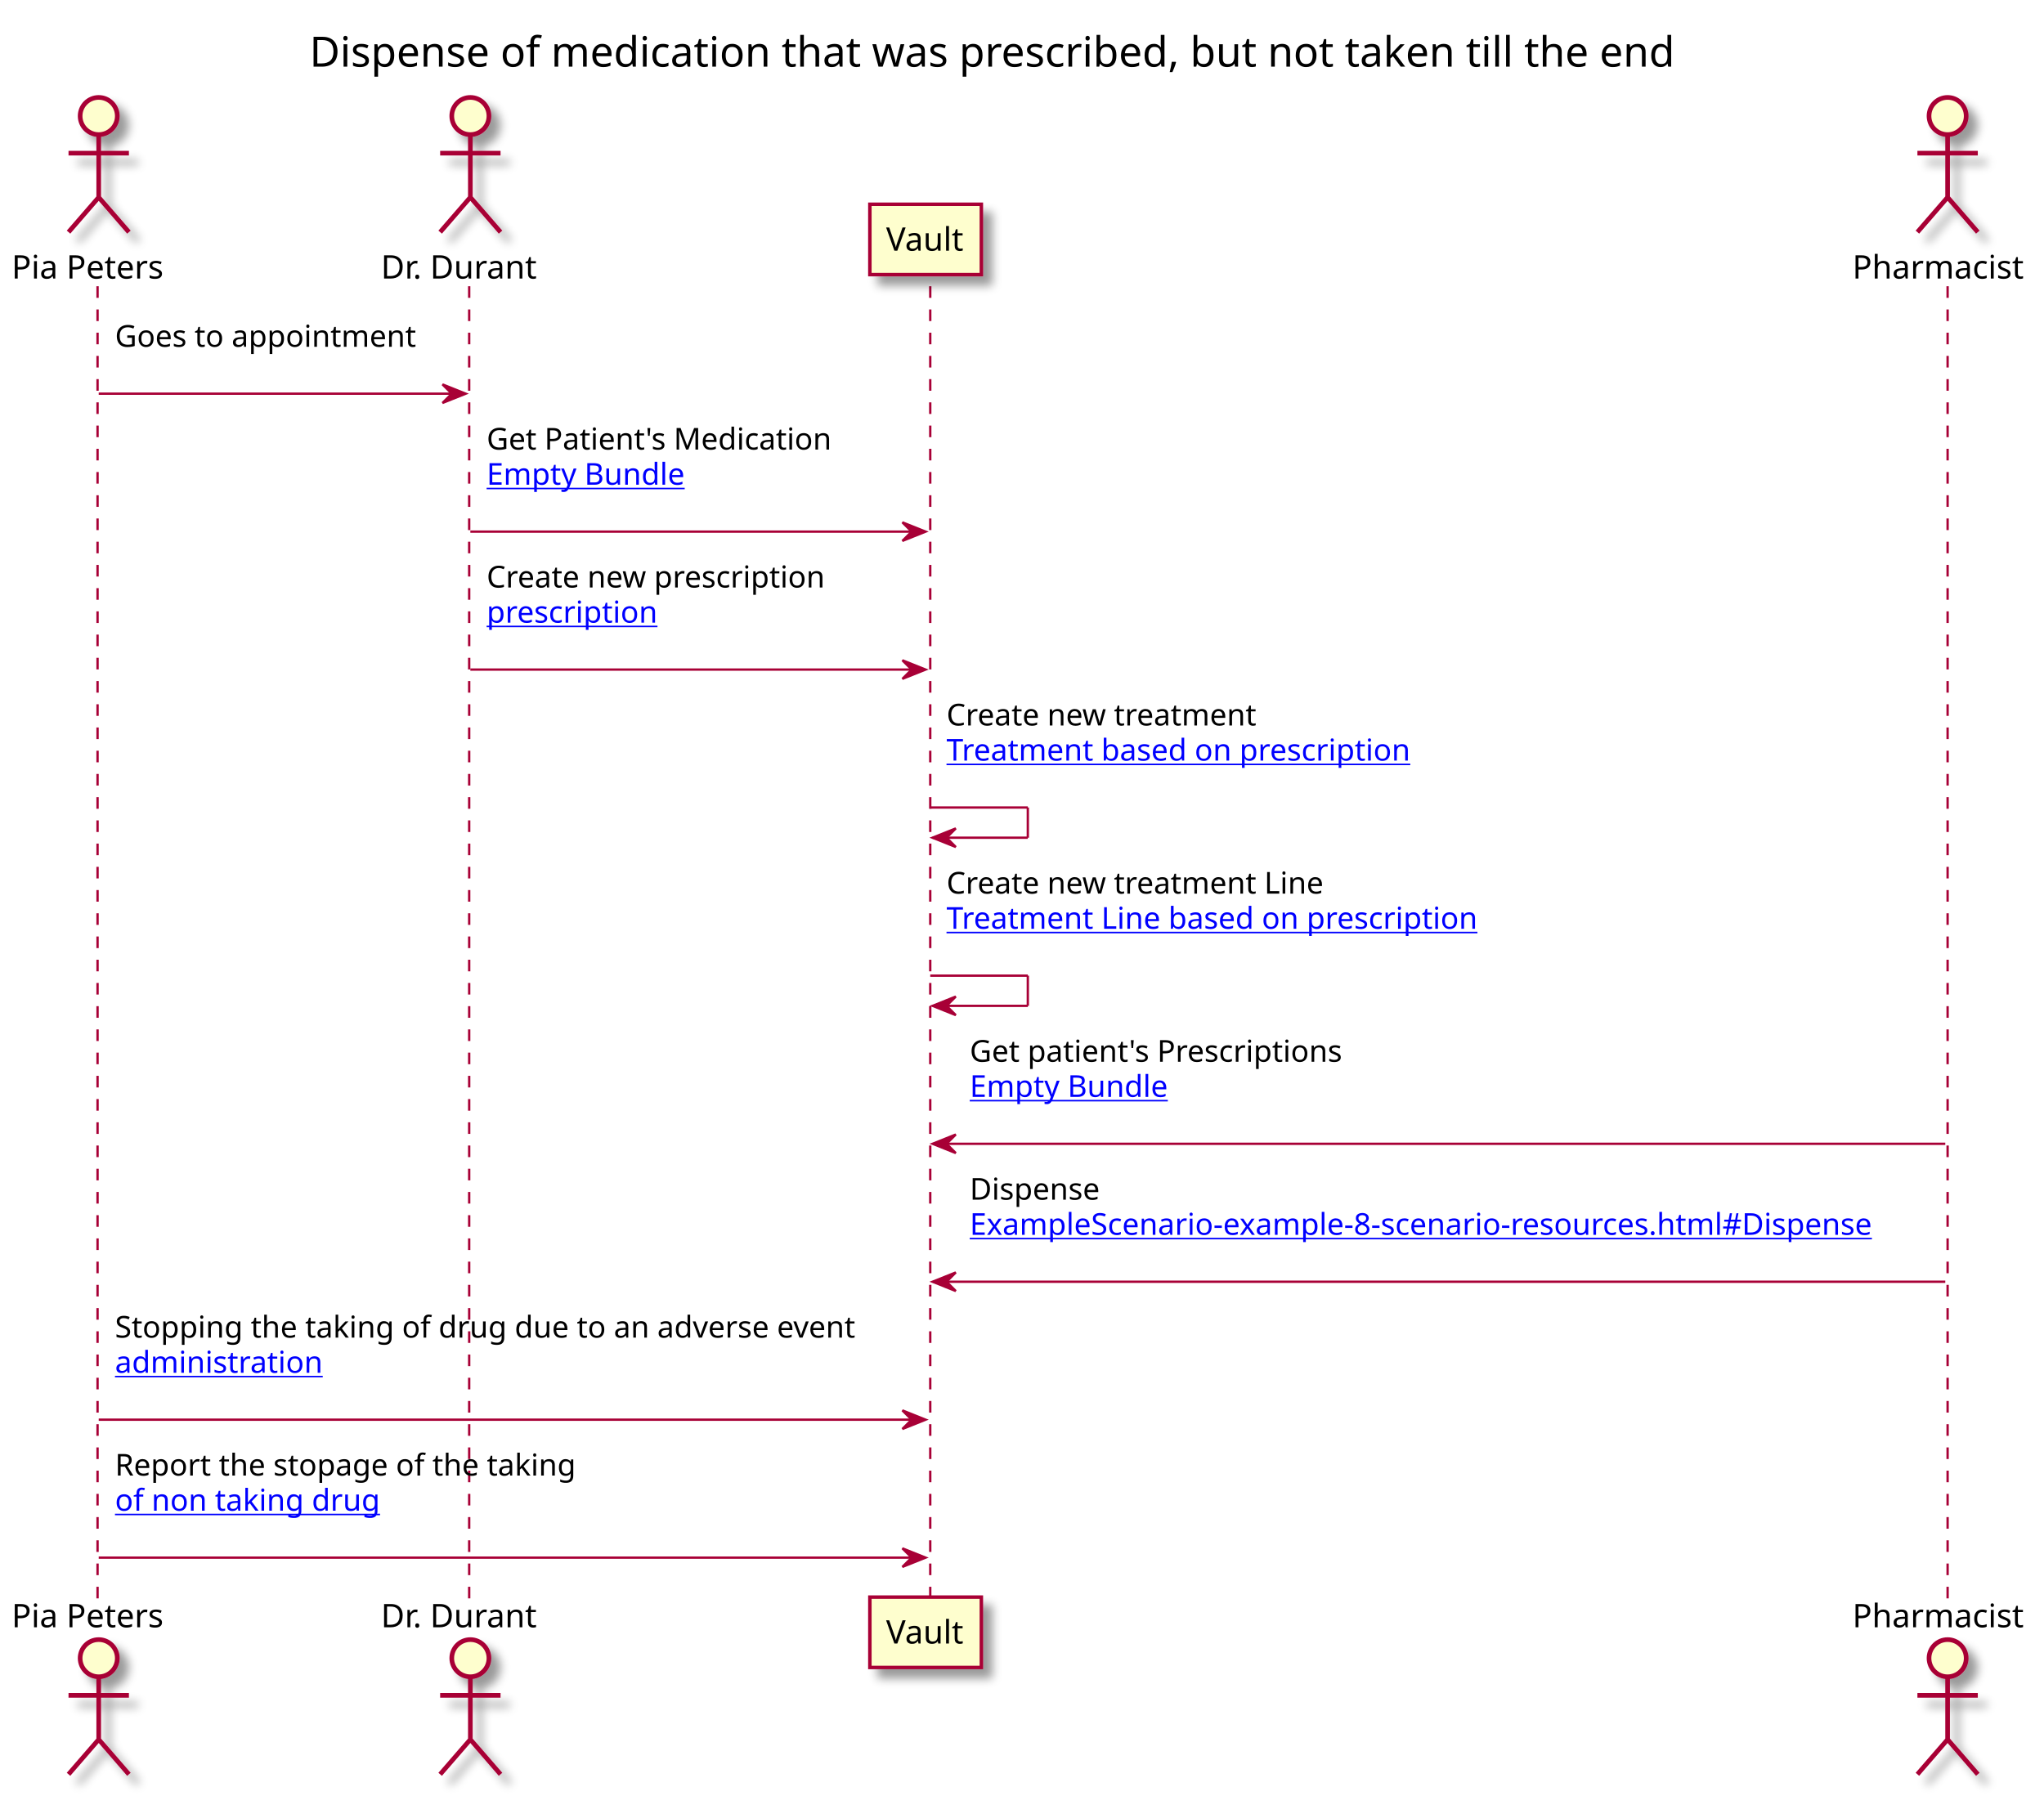
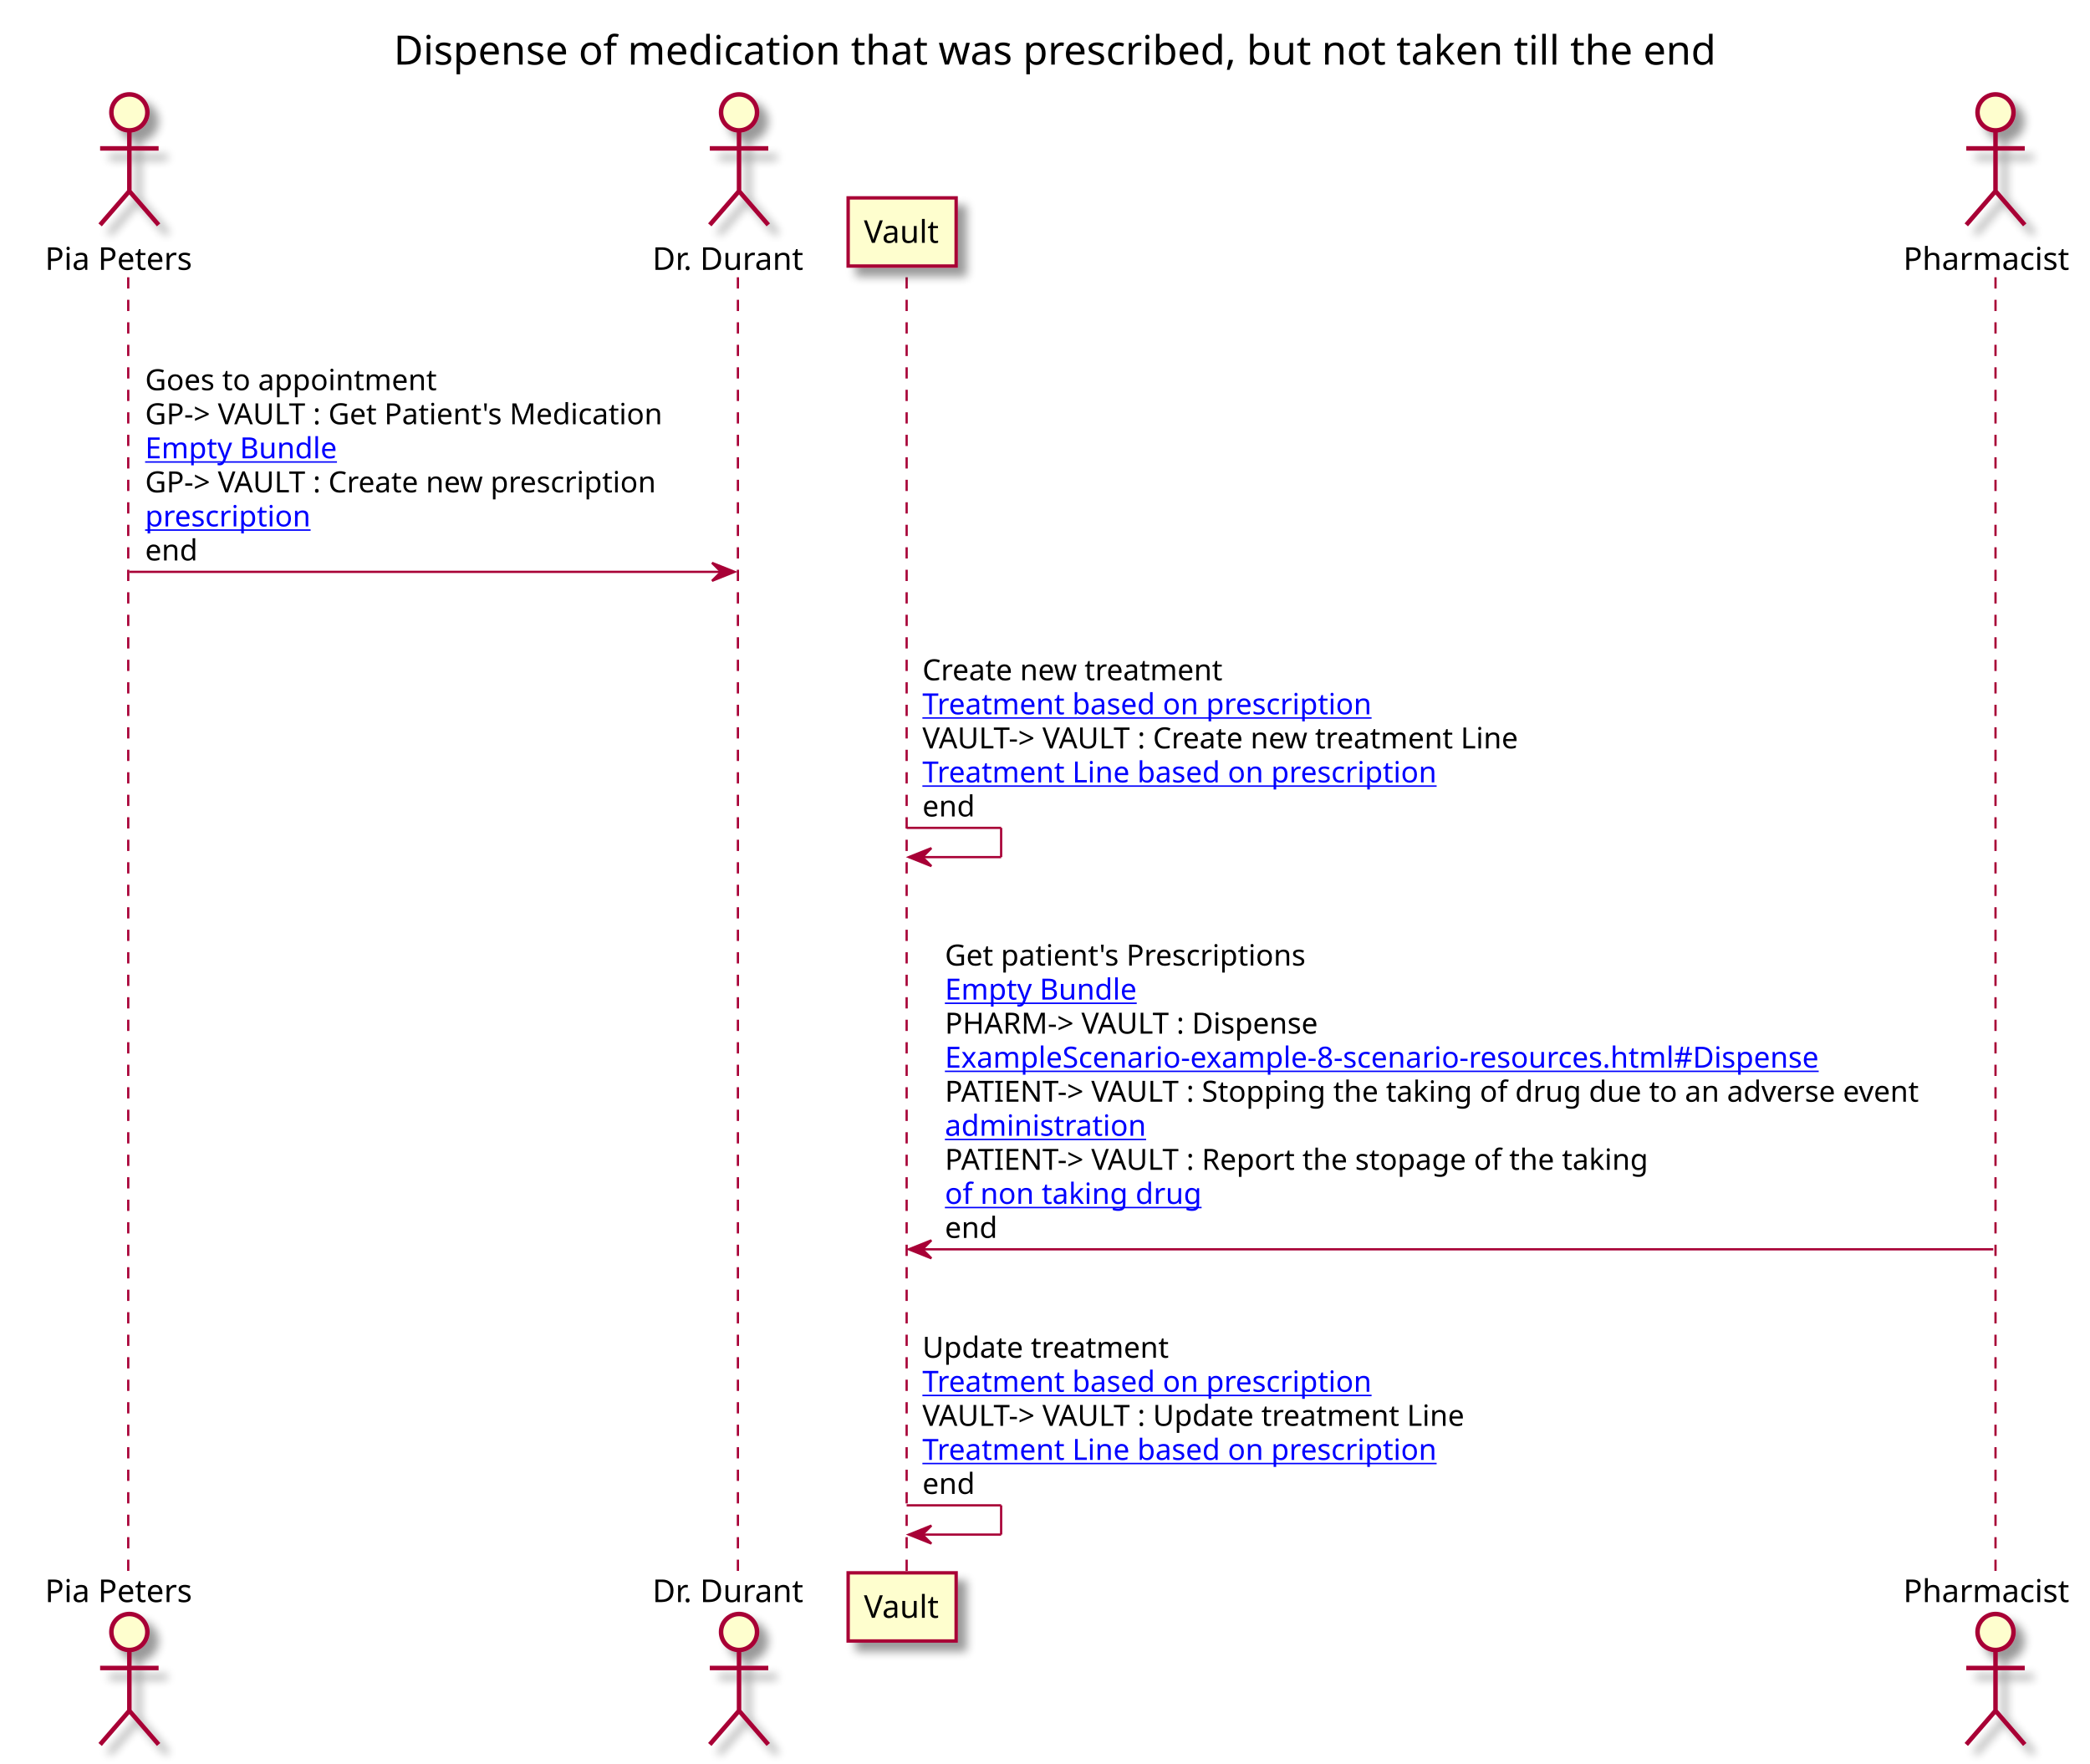
- <svg xmlns="http://www.w3.org/2000/svg" xmlns:xlink="http://www.w3.org/1999/xlink" contentScriptType="application/ecmascript" contentStyleType="text/css" height="773px" preserveAspectRatio="none" style="width:880px;height:773px;" version="1.1" viewBox="0 0 880 773" width="880px" zoomAndPan="magnify">
+ <svg xmlns="http://www.w3.org/2000/svg" xmlns:xlink="http://www.w3.org/1999/xlink" contentScriptType="application/ecmascript" contentStyleType="text/css" height="784px" preserveAspectRatio="none" style="width:929px;height:784px;" version="1.1" viewBox="0 0 929 784" width="929px" zoomAndPan="magnify">
  <defs>
-     <filter height="300%" id="f17t1fjlp5wnsw" width="300%" x="-1" y="-1">
+     <filter height="300%" id="f1r4mnwwlpzig7" width="300%" x="-1" y="-1">
      <feGaussianBlur result="blurOut" stdDeviation="2.0" />
      <feColorMatrix in="blurOut" result="blurOut2" type="matrix" values="0 0 0 0 0 0 0 0 0 0 0 0 0 0 0 0 0 0 .4 0" />
      <feOffset dx="4.0" dy="4.0" in="blurOut2" result="blurOut3" />
      <feBlend in="SourceGraphic" in2="blurOut3" mode="normal" />
    </filter>
  </defs>
  <g>
-     <text fill="#000000" font-family="sans-serif" font-size="18" lengthAdjust="spacing" textLength="618" x="133.25" y="28.708">Dispense of medication that was prescribed, but not taken till the end</text>
-     <line style="stroke:#A80036;stroke-width:1.0;stroke-dasharray:5.0,5.0;" x1="42" x2="42" y1="123.25" y2="688.703" />
-     <line style="stroke:#A80036;stroke-width:1.0;stroke-dasharray:5.0,5.0;" x1="202" x2="202" y1="123.25" y2="688.703" />
-     <line style="stroke:#A80036;stroke-width:1.0;stroke-dasharray:5.0,5.0;" x1="400.5" x2="400.5" y1="123.25" y2="688.703" />
-     <line style="stroke:#A80036;stroke-width:1.0;stroke-dasharray:5.0,5.0;" x1="838.5" x2="838.5" y1="123.25" y2="688.703" />
-     <text fill="#000000" font-family="sans-serif" font-size="14" lengthAdjust="spacing" textLength="69" x="5" y="119.948">Pia Peters</text>
-     <ellipse cx="42.5" cy="49.953" fill="#FEFECE" filter="url(#f17t1fjlp5wnsw)" rx="8" ry="8" style="stroke:#A80036;stroke-width:2.0;" />
-     <path d="M42.5,57.953 L42.5,84.953 M29.5,65.953 L55.5,65.953 M42.5,84.953 L29.5,99.953 M42.5,84.953 L55.5,99.953 " fill="none" filter="url(#f17t1fjlp5wnsw)" style="stroke:#A80036;stroke-width:2.0;" />
-     <text fill="#000000" font-family="sans-serif" font-size="14" lengthAdjust="spacing" textLength="69" x="5" y="700.698">Pia Peters</text>
-     <ellipse cx="42.5" cy="714" fill="#FEFECE" filter="url(#f17t1fjlp5wnsw)" rx="8" ry="8" style="stroke:#A80036;stroke-width:2.0;" />
-     <path d="M42.5,722 L42.5,749 M29.5,730 L55.5,730 M42.5,749 L29.5,764 M42.5,749 L55.5,764 " fill="none" filter="url(#f17t1fjlp5wnsw)" style="stroke:#A80036;stroke-width:2.0;" />
-     <text fill="#000000" font-family="sans-serif" font-size="14" lengthAdjust="spacing" textLength="71" x="164" y="119.948">Dr. Durant</text>
-     <ellipse cx="202.5" cy="49.953" fill="#FEFECE" filter="url(#f17t1fjlp5wnsw)" rx="8" ry="8" style="stroke:#A80036;stroke-width:2.0;" />
-     <path d="M202.5,57.953 L202.5,84.953 M189.5,65.953 L215.5,65.953 M202.5,84.953 L189.5,99.953 M202.5,84.953 L215.5,99.953 " fill="none" filter="url(#f17t1fjlp5wnsw)" style="stroke:#A80036;stroke-width:2.0;" />
-     <text fill="#000000" font-family="sans-serif" font-size="14" lengthAdjust="spacing" textLength="71" x="164" y="700.698">Dr. Durant</text>
-     <ellipse cx="202.5" cy="714" fill="#FEFECE" filter="url(#f17t1fjlp5wnsw)" rx="8" ry="8" style="stroke:#A80036;stroke-width:2.0;" />
-     <path d="M202.5,722 L202.5,749 M189.5,730 L215.5,730 M202.5,749 L189.5,764 M202.5,749 L215.5,764 " fill="none" filter="url(#f17t1fjlp5wnsw)" style="stroke:#A80036;stroke-width:2.0;" />
-     <rect fill="#FEFECE" filter="url(#f17t1fjlp5wnsw)" height="30.297" style="stroke:#A80036;stroke-width:1.5;" width="48" x="374.5" y="87.953" />
-     <text fill="#000000" font-family="sans-serif" font-size="14" lengthAdjust="spacing" textLength="34" x="381.5" y="107.948">Vault</text>
-     <rect fill="#FEFECE" filter="url(#f17t1fjlp5wnsw)" height="30.297" style="stroke:#A80036;stroke-width:1.5;" width="48" x="374.5" y="687.703" />
-     <text fill="#000000" font-family="sans-serif" font-size="14" lengthAdjust="spacing" textLength="34" x="381.5" y="707.698">Vault</text>
-     <text fill="#000000" font-family="sans-serif" font-size="14" lengthAdjust="spacing" textLength="76" x="797.5" y="119.948">Pharmacist</text>
-     <ellipse cx="838.5" cy="49.953" fill="#FEFECE" filter="url(#f17t1fjlp5wnsw)" rx="8" ry="8" style="stroke:#A80036;stroke-width:2.0;" />
-     <path d="M838.5,57.953 L838.5,84.953 M825.5,65.953 L851.5,65.953 M838.5,84.953 L825.5,99.953 M838.5,84.953 L851.5,99.953 " fill="none" filter="url(#f17t1fjlp5wnsw)" style="stroke:#A80036;stroke-width:2.0;" />
-     <text fill="#000000" font-family="sans-serif" font-size="14" lengthAdjust="spacing" textLength="76" x="797.5" y="700.698">Pharmacist</text>
-     <ellipse cx="838.5" cy="714" fill="#FEFECE" filter="url(#f17t1fjlp5wnsw)" rx="8" ry="8" style="stroke:#A80036;stroke-width:2.0;" />
-     <path d="M838.5,722 L838.5,749 M825.5,730 L851.5,730 M838.5,749 L825.5,764 M838.5,749 L851.5,764 " fill="none" filter="url(#f17t1fjlp5wnsw)" style="stroke:#A80036;stroke-width:2.0;" />
-     <polygon fill="#A80036" points="190.5,165.516,200.5,169.516,190.5,173.516,194.5,169.516" style="stroke:#A80036;stroke-width:1.0;" />
-     <line style="stroke:#A80036;stroke-width:1.0;" x1="42.5" x2="196.5" y1="169.516" y2="169.516" />
-     <text fill="#000000" font-family="sans-serif" font-size="13" lengthAdjust="spacing" textLength="136" x="49.5" y="149.317">Goes to appointment</text>
-     <text fill="#000000" font-family="sans-serif" font-size="13" lengthAdjust="spacing" textLength="0" x="53.5" y="164.45" />
-     <polygon fill="#A80036" points="388.5,224.914,398.5,228.914,388.5,232.914,392.5,228.914" style="stroke:#A80036;stroke-width:1.0;" />
-     <line style="stroke:#A80036;stroke-width:1.0;" x1="202.5" x2="394.5" y1="228.914" y2="228.914" />
-     <text fill="#000000" font-family="sans-serif" font-size="13" lengthAdjust="spacing" textLength="155" x="209.5" y="193.583">Get Patient's Medication</text>
+     <text fill="#000000" font-family="sans-serif" font-size="18" lengthAdjust="spacing" textLength="618" x="175" y="28.708">Dispense of medication that was prescribed, but not taken till the end</text>
+     <line style="stroke:#A80036;stroke-width:1.0;stroke-dasharray:5.0,5.0;" x1="57" x2="57" y1="123.25" y2="700.102" />
+     <line style="stroke:#A80036;stroke-width:1.0;stroke-dasharray:5.0,5.0;" x1="328" x2="328" y1="123.25" y2="700.102" />
+     <line style="stroke:#A80036;stroke-width:1.0;stroke-dasharray:5.0,5.0;" x1="403" x2="403" y1="123.25" y2="700.102" />
+     <line style="stroke:#A80036;stroke-width:1.0;stroke-dasharray:5.0,5.0;" x1="887" x2="887" y1="123.25" y2="700.102" />
+     <text fill="#000000" font-family="sans-serif" font-size="14" lengthAdjust="spacing" textLength="69" x="20" y="119.948">Pia Peters</text>
+     <ellipse cx="57.5" cy="49.953" fill="#FEFECE" filter="url(#f1r4mnwwlpzig7)" rx="8" ry="8" style="stroke:#A80036;stroke-width:2.0;" />
+     <path d="M57.5,57.953 L57.5,84.953 M44.5,65.953 L70.5,65.953 M57.5,84.953 L44.5,99.953 M57.5,84.953 L70.5,99.953 " fill="none" filter="url(#f1r4mnwwlpzig7)" style="stroke:#A80036;stroke-width:2.0;" />
+     <text fill="#000000" font-family="sans-serif" font-size="14" lengthAdjust="spacing" textLength="69" x="20" y="712.097">Pia Peters</text>
+     <ellipse cx="57.5" cy="725.398" fill="#FEFECE" filter="url(#f1r4mnwwlpzig7)" rx="8" ry="8" style="stroke:#A80036;stroke-width:2.0;" />
+     <path d="M57.5,733.398 L57.5,760.398 M44.5,741.398 L70.5,741.398 M57.5,760.398 L44.5,775.398 M57.5,760.398 L70.5,775.398 " fill="none" filter="url(#f1r4mnwwlpzig7)" style="stroke:#A80036;stroke-width:2.0;" />
+     <text fill="#000000" font-family="sans-serif" font-size="14" lengthAdjust="spacing" textLength="71" x="290" y="119.948">Dr. Durant</text>
+     <ellipse cx="328.5" cy="49.953" fill="#FEFECE" filter="url(#f1r4mnwwlpzig7)" rx="8" ry="8" style="stroke:#A80036;stroke-width:2.0;" />
+     <path d="M328.5,57.953 L328.5,84.953 M315.5,65.953 L341.5,65.953 M328.5,84.953 L315.5,99.953 M328.5,84.953 L341.5,99.953 " fill="none" filter="url(#f1r4mnwwlpzig7)" style="stroke:#A80036;stroke-width:2.0;" />
+     <text fill="#000000" font-family="sans-serif" font-size="14" lengthAdjust="spacing" textLength="71" x="290" y="712.097">Dr. Durant</text>
+     <ellipse cx="328.5" cy="725.398" fill="#FEFECE" filter="url(#f1r4mnwwlpzig7)" rx="8" ry="8" style="stroke:#A80036;stroke-width:2.0;" />
+     <path d="M328.5,733.398 L328.5,760.398 M315.5,741.398 L341.5,741.398 M328.5,760.398 L315.5,775.398 M328.5,760.398 L341.5,775.398 " fill="none" filter="url(#f1r4mnwwlpzig7)" style="stroke:#A80036;stroke-width:2.0;" />
+     <rect fill="#FEFECE" filter="url(#f1r4mnwwlpzig7)" height="30.297" style="stroke:#A80036;stroke-width:1.5;" width="48" x="377" y="87.953" />
+     <text fill="#000000" font-family="sans-serif" font-size="14" lengthAdjust="spacing" textLength="34" x="384" y="107.948">Vault</text>
+     <rect fill="#FEFECE" filter="url(#f1r4mnwwlpzig7)" height="30.297" style="stroke:#A80036;stroke-width:1.5;" width="48" x="377" y="699.102" />
+     <text fill="#000000" font-family="sans-serif" font-size="14" lengthAdjust="spacing" textLength="34" x="384" y="719.097">Vault</text>
+     <text fill="#000000" font-family="sans-serif" font-size="14" lengthAdjust="spacing" textLength="76" x="846" y="119.948">Pharmacist</text>
+     <ellipse cx="887" cy="49.953" fill="#FEFECE" filter="url(#f1r4mnwwlpzig7)" rx="8" ry="8" style="stroke:#A80036;stroke-width:2.0;" />
+     <path d="M887,57.953 L887,84.953 M874,65.953 L900,65.953 M887,84.953 L874,99.953 M887,84.953 L900,99.953 " fill="none" filter="url(#f1r4mnwwlpzig7)" style="stroke:#A80036;stroke-width:2.0;" />
+     <text fill="#000000" font-family="sans-serif" font-size="14" lengthAdjust="spacing" textLength="76" x="846" y="712.097">Pharmacist</text>
+     <ellipse cx="887" cy="725.398" fill="#FEFECE" filter="url(#f1r4mnwwlpzig7)" rx="8" ry="8" style="stroke:#A80036;stroke-width:2.0;" />
+     <path d="M887,733.398 L887,760.398 M874,741.398 L900,741.398 M887,760.398 L874,775.398 M887,760.398 L900,775.398 " fill="none" filter="url(#f1r4mnwwlpzig7)" style="stroke:#A80036;stroke-width:2.0;" />
+     <polygon fill="#A80036" points="316.5,250.18,326.5,254.18,316.5,258.18,320.5,254.18" style="stroke:#A80036;stroke-width:1.0;" />
+     <line style="stroke:#A80036;stroke-width:1.0;" x1="57.5" x2="322.5" y1="254.18" y2="254.18" />
+     <text fill="#000000" font-family="sans-serif" font-size="13" lengthAdjust="spacing" textLength="136" x="64.5" y="173.45">Goes to appointment</text>
+     <text fill="#000000" font-family="sans-serif" font-size="13" lengthAdjust="spacing" textLength="247" x="64.5" y="188.583">GP-&gt; VAULT : Get Patient's Medication</text>
    <a href="ExampleScenario-example-8-scenario-resources.html#EB" target="_top" title="ExampleScenario-example-8-scenario-resources.html#EB" xlink:actuate="onRequest" xlink:href="ExampleScenario-example-8-scenario-resources.html#EB" xlink:show="new" xlink:title="ExampleScenario-example-8-scenario-resources.html#EB" xlink:type="simple">
-       <text fill="#0000FF" font-family="sans-serif" font-size="13" lengthAdjust="spacing" text-decoration="underline" textLength="89" x="209.5" y="208.715">Empty Bundle</text>
+       <text fill="#0000FF" font-family="sans-serif" font-size="13" lengthAdjust="spacing" text-decoration="underline" textLength="89" x="64.5" y="203.715">Empty Bundle</text>
    </a>
-     <text fill="#000000" font-family="sans-serif" font-size="13" lengthAdjust="spacing" textLength="0" x="213.5" y="223.848" />
-     <polygon fill="#A80036" points="388.5,284.312,398.5,288.312,388.5,292.312,392.5,288.312" style="stroke:#A80036;stroke-width:1.0;" />
-     <line style="stroke:#A80036;stroke-width:1.0;" x1="202.5" x2="394.5" y1="288.312" y2="288.312" />
-     <text fill="#000000" font-family="sans-serif" font-size="13" lengthAdjust="spacing" textLength="151" x="209.5" y="252.981">Create new prescription</text>
+     <text fill="#000000" font-family="sans-serif" font-size="13" lengthAdjust="spacing" textLength="243" x="64.5" y="218.848">GP-&gt; VAULT : Create new prescription</text>
    <a href="ExampleScenario-example-8-scenario-resources.html#New" target="_top" title="ExampleScenario-example-8-scenario-resources.html#New" xlink:actuate="onRequest" xlink:href="ExampleScenario-example-8-scenario-resources.html#New" xlink:show="new" xlink:title="ExampleScenario-example-8-scenario-resources.html#New" xlink:type="simple">
-       <text fill="#0000FF" font-family="sans-serif" font-size="13" lengthAdjust="spacing" text-decoration="underline" textLength="75" x="209.5" y="268.114">prescription</text>
+       <text fill="#0000FF" font-family="sans-serif" font-size="13" lengthAdjust="spacing" text-decoration="underline" textLength="75" x="64.5" y="233.981">prescription</text>
    </a>
-     <text fill="#000000" font-family="sans-serif" font-size="13" lengthAdjust="spacing" textLength="0" x="213.5" y="283.247" />
-     <line style="stroke:#A80036;stroke-width:1.0;" x1="400.5" x2="442.5" y1="347.711" y2="347.711" />
-     <line style="stroke:#A80036;stroke-width:1.0;" x1="442.5" x2="442.5" y1="347.711" y2="360.711" />
-     <line style="stroke:#A80036;stroke-width:1.0;" x1="401.5" x2="442.5" y1="360.711" y2="360.711" />
-     <polygon fill="#A80036" points="411.5,356.711,401.5,360.711,411.5,364.711,407.5,360.711" style="stroke:#A80036;stroke-width:1.0;" />
-     <text fill="#000000" font-family="sans-serif" font-size="13" lengthAdjust="spacing" textLength="141" x="407.5" y="312.379">Create new treatment</text>
+     <text fill="#000000" font-family="sans-serif" font-size="13" lengthAdjust="spacing" textLength="24" x="64.5" y="249.114">end</text>
+     <line style="stroke:#A80036;stroke-width:1.0;" x1="403" x2="445" y1="367.977" y2="367.977" />
+     <line style="stroke:#A80036;stroke-width:1.0;" x1="445" x2="445" y1="367.977" y2="380.977" />
+     <line style="stroke:#A80036;stroke-width:1.0;" x1="404" x2="445" y1="380.977" y2="380.977" />
+     <polygon fill="#A80036" points="414,376.977,404,380.977,414,384.977,410,380.977" style="stroke:#A80036;stroke-width:1.0;" />
+     <text fill="#000000" font-family="sans-serif" font-size="13" lengthAdjust="spacing" textLength="141" x="410" y="302.379">Create new treatment</text>
    <a href="ExampleScenario-example-8-scenario-resources.html#New" target="_top" title="ExampleScenario-example-8-scenario-resources.html#New" xlink:actuate="onRequest" xlink:href="ExampleScenario-example-8-scenario-resources.html#New" xlink:show="new" xlink:title="ExampleScenario-example-8-scenario-resources.html#New" xlink:type="simple">
-       <text fill="#0000FF" font-family="sans-serif" font-size="13" lengthAdjust="spacing" text-decoration="underline" textLength="209" x="407.5" y="327.512">Treatment based on prescription</text>
+       <text fill="#0000FF" font-family="sans-serif" font-size="13" lengthAdjust="spacing" text-decoration="underline" textLength="209" x="410" y="317.512">Treatment based on prescription</text>
    </a>
-     <text fill="#000000" font-family="sans-serif" font-size="13" lengthAdjust="spacing" textLength="0" x="411.5" y="342.645" />
-     <line style="stroke:#A80036;stroke-width:1.0;" x1="400.5" x2="442.5" y1="420.109" y2="420.109" />
-     <line style="stroke:#A80036;stroke-width:1.0;" x1="442.5" x2="442.5" y1="420.109" y2="433.109" />
-     <line style="stroke:#A80036;stroke-width:1.0;" x1="401.5" x2="442.5" y1="433.109" y2="433.109" />
-     <polygon fill="#A80036" points="411.5,429.109,401.5,433.109,411.5,437.109,407.5,433.109" style="stroke:#A80036;stroke-width:1.0;" />
-     <text fill="#000000" font-family="sans-serif" font-size="13" lengthAdjust="spacing" textLength="171" x="407.5" y="384.778">Create new treatment Line</text>
+     <text fill="#000000" font-family="sans-serif" font-size="13" lengthAdjust="spacing" textLength="287" x="410" y="332.645">VAULT-&gt; VAULT : Create new treatment Line</text>
    <a href="ExampleScenario-example-8-scenario-resources.html#New" target="_top" title="ExampleScenario-example-8-scenario-resources.html#New" xlink:actuate="onRequest" xlink:href="ExampleScenario-example-8-scenario-resources.html#New" xlink:show="new" xlink:title="ExampleScenario-example-8-scenario-resources.html#New" xlink:type="simple">
-       <text fill="#0000FF" font-family="sans-serif" font-size="13" lengthAdjust="spacing" text-decoration="underline" textLength="239" x="407.5" y="399.911">Treatment Line based on prescription</text>
+       <text fill="#0000FF" font-family="sans-serif" font-size="13" lengthAdjust="spacing" text-decoration="underline" textLength="239" x="410" y="347.778">Treatment Line based on prescription</text>
    </a>
-     <text fill="#000000" font-family="sans-serif" font-size="13" lengthAdjust="spacing" textLength="0" x="411.5" y="415.043" />
-     <polygon fill="#A80036" points="411.5,488.508,401.5,492.508,411.5,496.508,407.5,492.508" style="stroke:#A80036;stroke-width:1.0;" />
-     <line style="stroke:#A80036;stroke-width:1.0;" x1="405.5" x2="837.5" y1="492.508" y2="492.508" />
-     <text fill="#000000" font-family="sans-serif" font-size="13" lengthAdjust="spacing" textLength="168" x="417.5" y="457.176">Get patient's Prescriptions</text>
+     <text fill="#000000" font-family="sans-serif" font-size="13" lengthAdjust="spacing" textLength="24" x="410" y="362.911">end</text>
+     <polygon fill="#A80036" points="414,551.305,404,555.305,414,559.305,410,555.305" style="stroke:#A80036;stroke-width:1.0;" />
+     <line style="stroke:#A80036;stroke-width:1.0;" x1="408" x2="886" y1="555.305" y2="555.305" />
+     <text fill="#000000" font-family="sans-serif" font-size="13" lengthAdjust="spacing" textLength="168" x="420" y="429.176">Get patient's Prescriptions</text>
    <a href="ExampleScenario-example-8-scenario-resources.html#EB" target="_top" title="ExampleScenario-example-8-scenario-resources.html#EB" xlink:actuate="onRequest" xlink:href="ExampleScenario-example-8-scenario-resources.html#EB" xlink:show="new" xlink:title="ExampleScenario-example-8-scenario-resources.html#EB" xlink:type="simple">
-       <text fill="#0000FF" font-family="sans-serif" font-size="13" lengthAdjust="spacing" text-decoration="underline" textLength="89" x="417.5" y="472.309">Empty Bundle</text>
+       <text fill="#0000FF" font-family="sans-serif" font-size="13" lengthAdjust="spacing" text-decoration="underline" textLength="89" x="420" y="444.309">Empty Bundle</text>
    </a>
-     <text fill="#000000" font-family="sans-serif" font-size="13" lengthAdjust="spacing" textLength="0" x="421.5" y="487.442" />
-     <polygon fill="#A80036" points="411.5,547.906,401.5,551.906,411.5,555.906,407.5,551.906" style="stroke:#A80036;stroke-width:1.0;" />
-     <line style="stroke:#A80036;stroke-width:1.0;" x1="405.5" x2="837.5" y1="551.906" y2="551.906" />
-     <text fill="#000000" font-family="sans-serif" font-size="13" lengthAdjust="spacing" textLength="59" x="417.5" y="516.575">Dispense</text>
+     <text fill="#000000" font-family="sans-serif" font-size="13" lengthAdjust="spacing" textLength="179" x="420" y="459.442">PHARM-&gt; VAULT : Dispense</text>
    <a href="ExampleScenario-example-8-scenario-resources.html#Dispense" target="_top" title="ExampleScenario-example-8-scenario-resources.html#Dispense" xlink:actuate="onRequest" xlink:href="ExampleScenario-example-8-scenario-resources.html#Dispense" xlink:show="new" xlink:title="ExampleScenario-example-8-scenario-resources.html#Dispense" xlink:type="simple">
-       <text fill="#0000FF" font-family="sans-serif" font-size="13" lengthAdjust="spacing" text-decoration="underline" textLength="414" x="417.5" y="531.707">ExampleScenario-example-8-scenario-resources.html#Dispense</text>
+       <text fill="#0000FF" font-family="sans-serif" font-size="13" lengthAdjust="spacing" text-decoration="underline" textLength="414" x="420" y="474.575">ExampleScenario-example-8-scenario-resources.html#Dispense</text>
    </a>
-     <text fill="#000000" font-family="sans-serif" font-size="13" lengthAdjust="spacing" textLength="0" x="421.5" y="546.84" />
-     <polygon fill="#A80036" points="388.5,607.305,398.5,611.305,388.5,615.305,392.5,611.305" style="stroke:#A80036;stroke-width:1.0;" />
-     <line style="stroke:#A80036;stroke-width:1.0;" x1="42.5" x2="394.5" y1="611.305" y2="611.305" />
-     <text fill="#000000" font-family="sans-serif" font-size="13" lengthAdjust="spacing" textLength="334" x="49.5" y="575.973">Stopping the taking of drug due to an adverse event</text>
+     <text fill="#000000" font-family="sans-serif" font-size="13" lengthAdjust="spacing" textLength="460" x="420" y="489.707">PATIENT-&gt; VAULT : Stopping the taking of drug due to an adverse event</text>
    <a href="ExampleScenario-example-8-scenario-resources.html#Drug" target="_top" title="ExampleScenario-example-8-scenario-resources.html#Drug" xlink:actuate="onRequest" xlink:href="ExampleScenario-example-8-scenario-resources.html#Drug" xlink:show="new" xlink:title="ExampleScenario-example-8-scenario-resources.html#Drug" xlink:type="simple">
-       <text fill="#0000FF" font-family="sans-serif" font-size="13" lengthAdjust="spacing" text-decoration="underline" textLength="92" x="49.5" y="591.106">administration</text>
+       <text fill="#0000FF" font-family="sans-serif" font-size="13" lengthAdjust="spacing" text-decoration="underline" textLength="92" x="420" y="504.84">administration</text>
    </a>
-     <text fill="#000000" font-family="sans-serif" font-size="13" lengthAdjust="spacing" textLength="0" x="53.5" y="606.239" />
-     <polygon fill="#A80036" points="388.5,666.703,398.5,670.703,388.5,674.703,392.5,670.703" style="stroke:#A80036;stroke-width:1.0;" />
-     <line style="stroke:#A80036;stroke-width:1.0;" x1="42.5" x2="394.5" y1="670.703" y2="670.703" />
-     <text fill="#000000" font-family="sans-serif" font-size="13" lengthAdjust="spacing" textLength="207" x="49.5" y="635.372">Report the stopage of the taking</text>
+     <text fill="#000000" font-family="sans-serif" font-size="13" lengthAdjust="spacing" textLength="333" x="420" y="519.973">PATIENT-&gt; VAULT : Report the stopage of the taking</text>
    <a href="ExampleScenario-example-8-scenario-resources.html#Report" target="_top" title="ExampleScenario-example-8-scenario-resources.html#Report" xlink:actuate="onRequest" xlink:href="ExampleScenario-example-8-scenario-resources.html#Report" xlink:show="new" xlink:title="ExampleScenario-example-8-scenario-resources.html#Report" xlink:type="simple">
-       <text fill="#0000FF" font-family="sans-serif" font-size="13" lengthAdjust="spacing" text-decoration="underline" textLength="116" x="49.5" y="650.504">of non taking drug</text>
+       <text fill="#0000FF" font-family="sans-serif" font-size="13" lengthAdjust="spacing" text-decoration="underline" textLength="116" x="420" y="535.106">of non taking drug</text>
    </a>
-     <text fill="#000000" font-family="sans-serif" font-size="13" lengthAdjust="spacing" textLength="0" x="53.5" y="665.637" />
+     <text fill="#000000" font-family="sans-serif" font-size="13" lengthAdjust="spacing" textLength="24" x="420" y="550.239">end</text>
+     <line style="stroke:#A80036;stroke-width:1.0;" x1="403" x2="445" y1="669.102" y2="669.102" />
+     <line style="stroke:#A80036;stroke-width:1.0;" x1="445" x2="445" y1="669.102" y2="682.102" />
+     <line style="stroke:#A80036;stroke-width:1.0;" x1="404" x2="445" y1="682.102" y2="682.102" />
+     <polygon fill="#A80036" points="414,678.102,404,682.102,414,686.102,410,682.102" style="stroke:#A80036;stroke-width:1.0;" />
+     <text fill="#000000" font-family="sans-serif" font-size="13" lengthAdjust="spacing" textLength="116" x="410" y="603.504">Update treatment</text>
+     <a href="ExampleScenario-example-8-scenario-resources.html#New" target="_top" title="ExampleScenario-example-8-scenario-resources.html#New" xlink:actuate="onRequest" xlink:href="ExampleScenario-example-8-scenario-resources.html#New" xlink:show="new" xlink:title="ExampleScenario-example-8-scenario-resources.html#New" xlink:type="simple">
+       <text fill="#0000FF" font-family="sans-serif" font-size="13" lengthAdjust="spacing" text-decoration="underline" textLength="209" x="410" y="618.637">Treatment based on prescription</text>
+     </a>
+     <text fill="#000000" font-family="sans-serif" font-size="13" lengthAdjust="spacing" textLength="262" x="410" y="633.77">VAULT-&gt; VAULT : Update treatment Line</text>
+     <a href="ExampleScenario-example-8-scenario-resources.html#New" target="_top" title="ExampleScenario-example-8-scenario-resources.html#New" xlink:actuate="onRequest" xlink:href="ExampleScenario-example-8-scenario-resources.html#New" xlink:show="new" xlink:title="ExampleScenario-example-8-scenario-resources.html#New" xlink:type="simple">
+       <text fill="#0000FF" font-family="sans-serif" font-size="13" lengthAdjust="spacing" text-decoration="underline" textLength="239" x="410" y="648.903">Treatment Line based on prescription</text>
+     </a>
+     <text fill="#000000" font-family="sans-serif" font-size="13" lengthAdjust="spacing" textLength="24" x="410" y="664.036">end</text>
  </g>
</svg>
